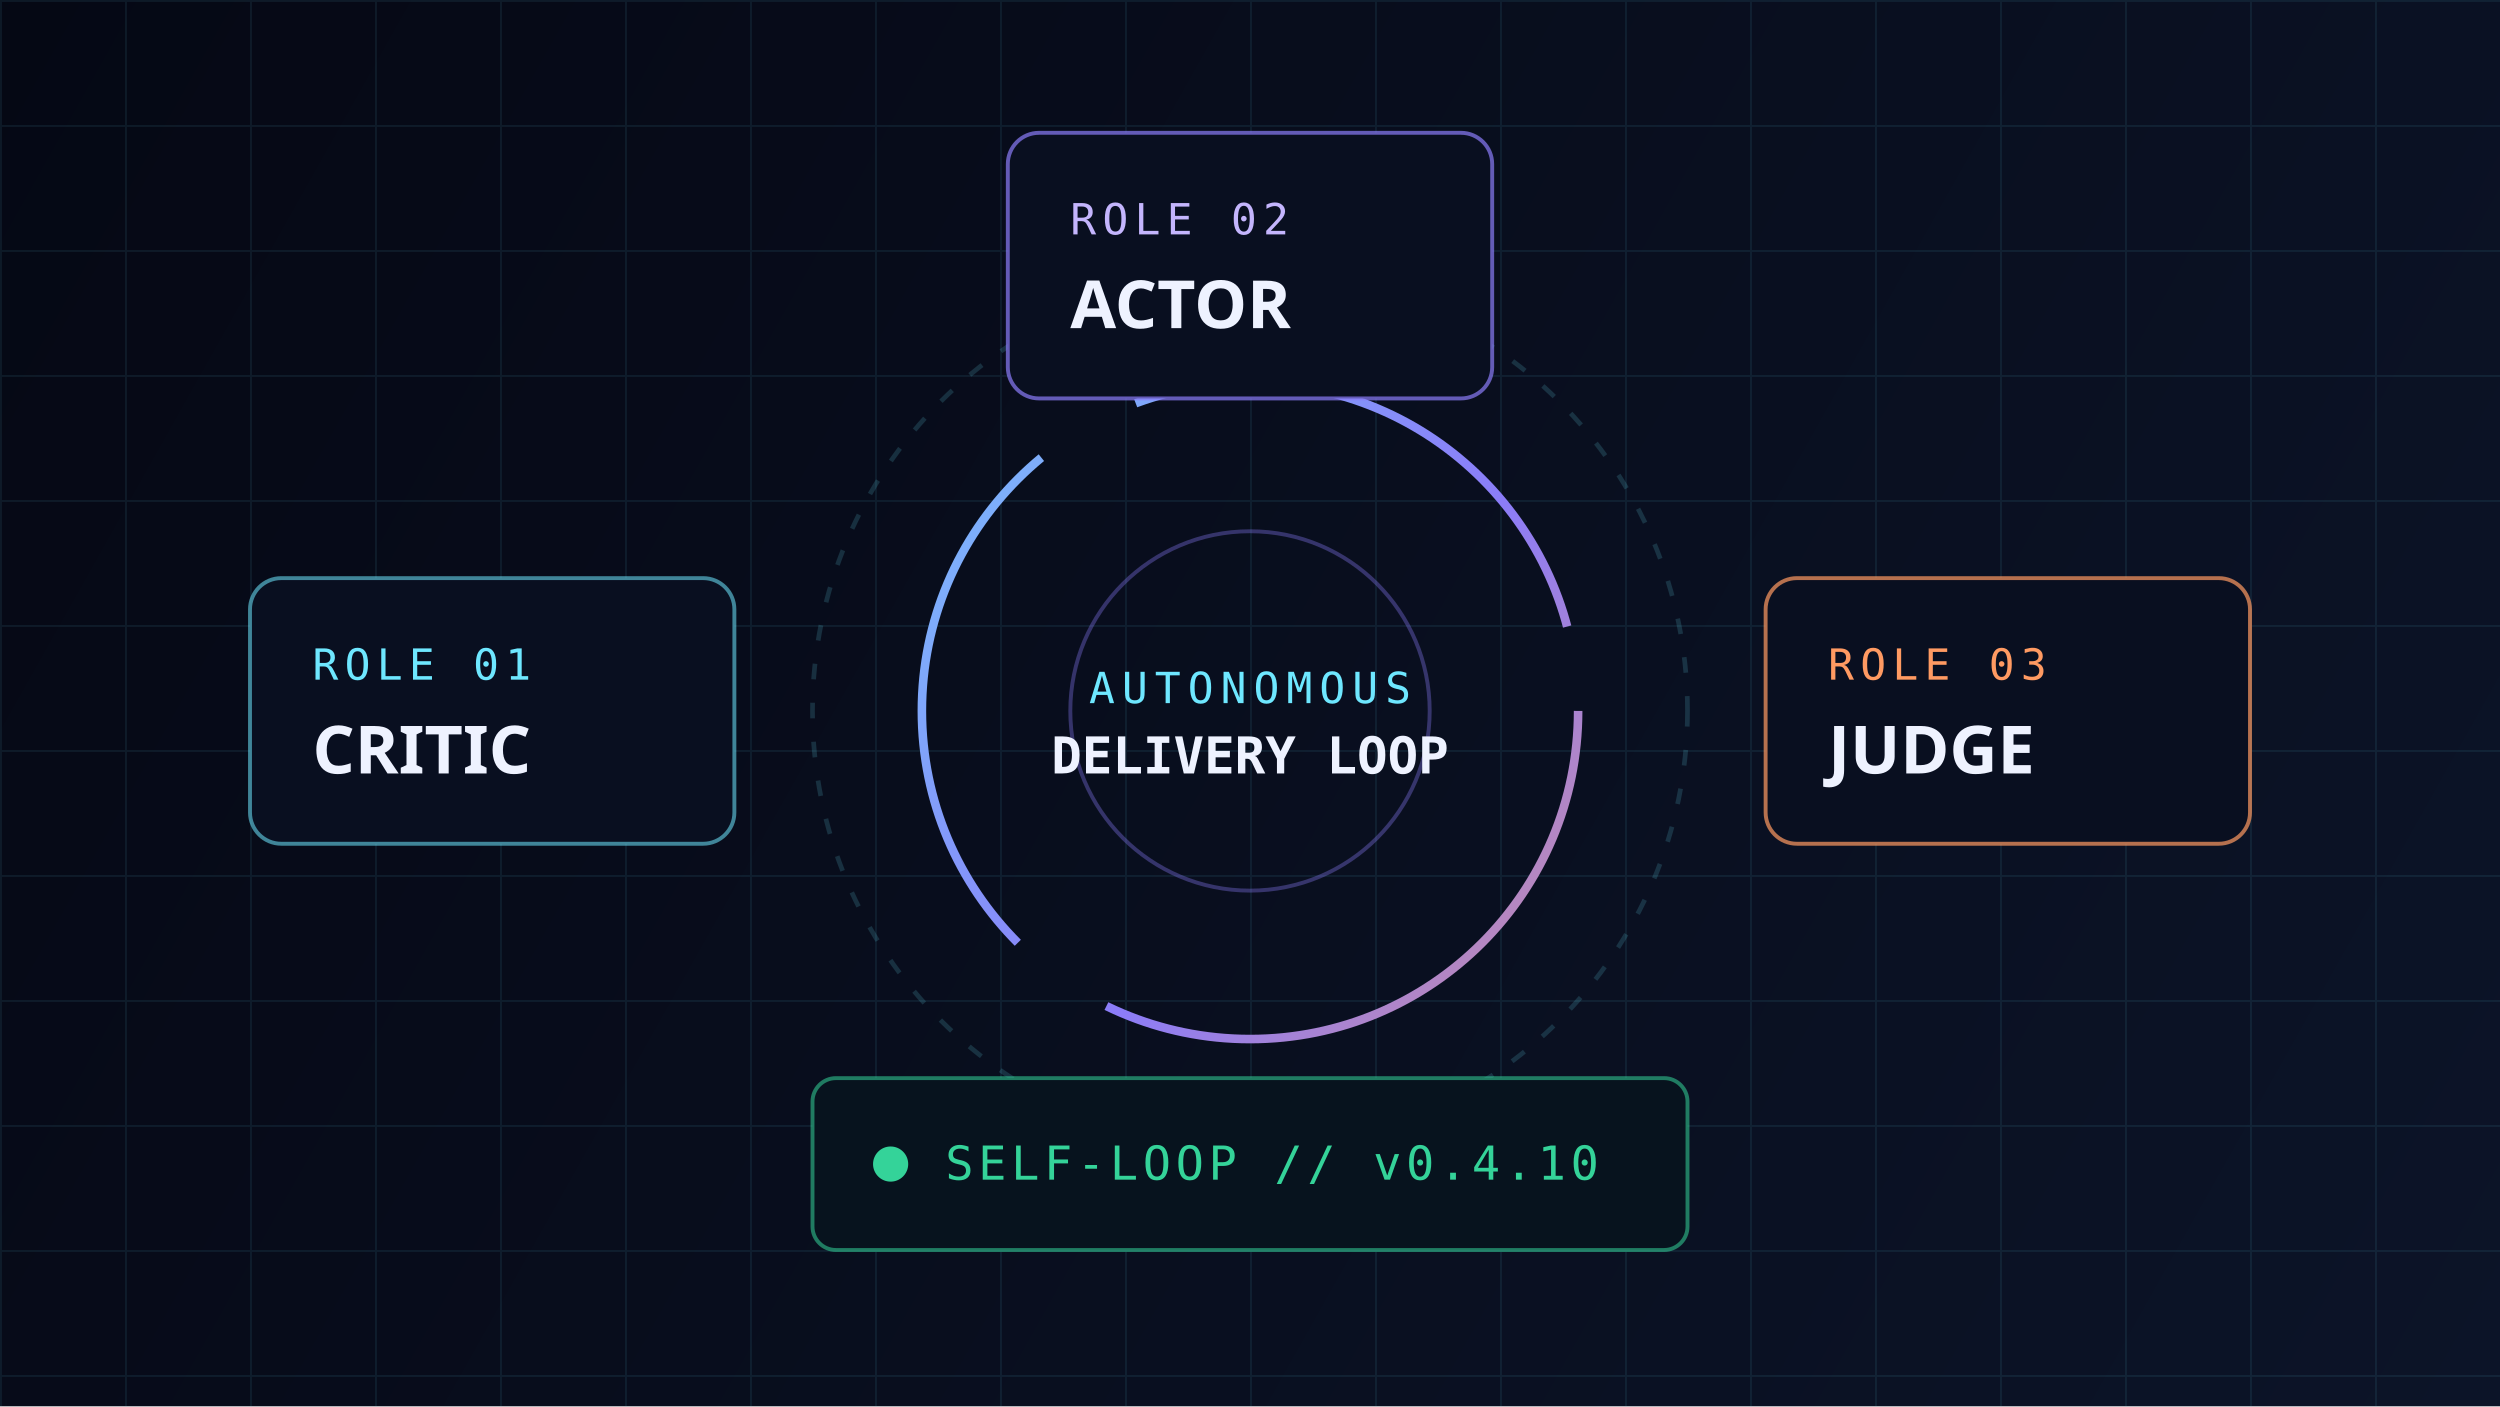
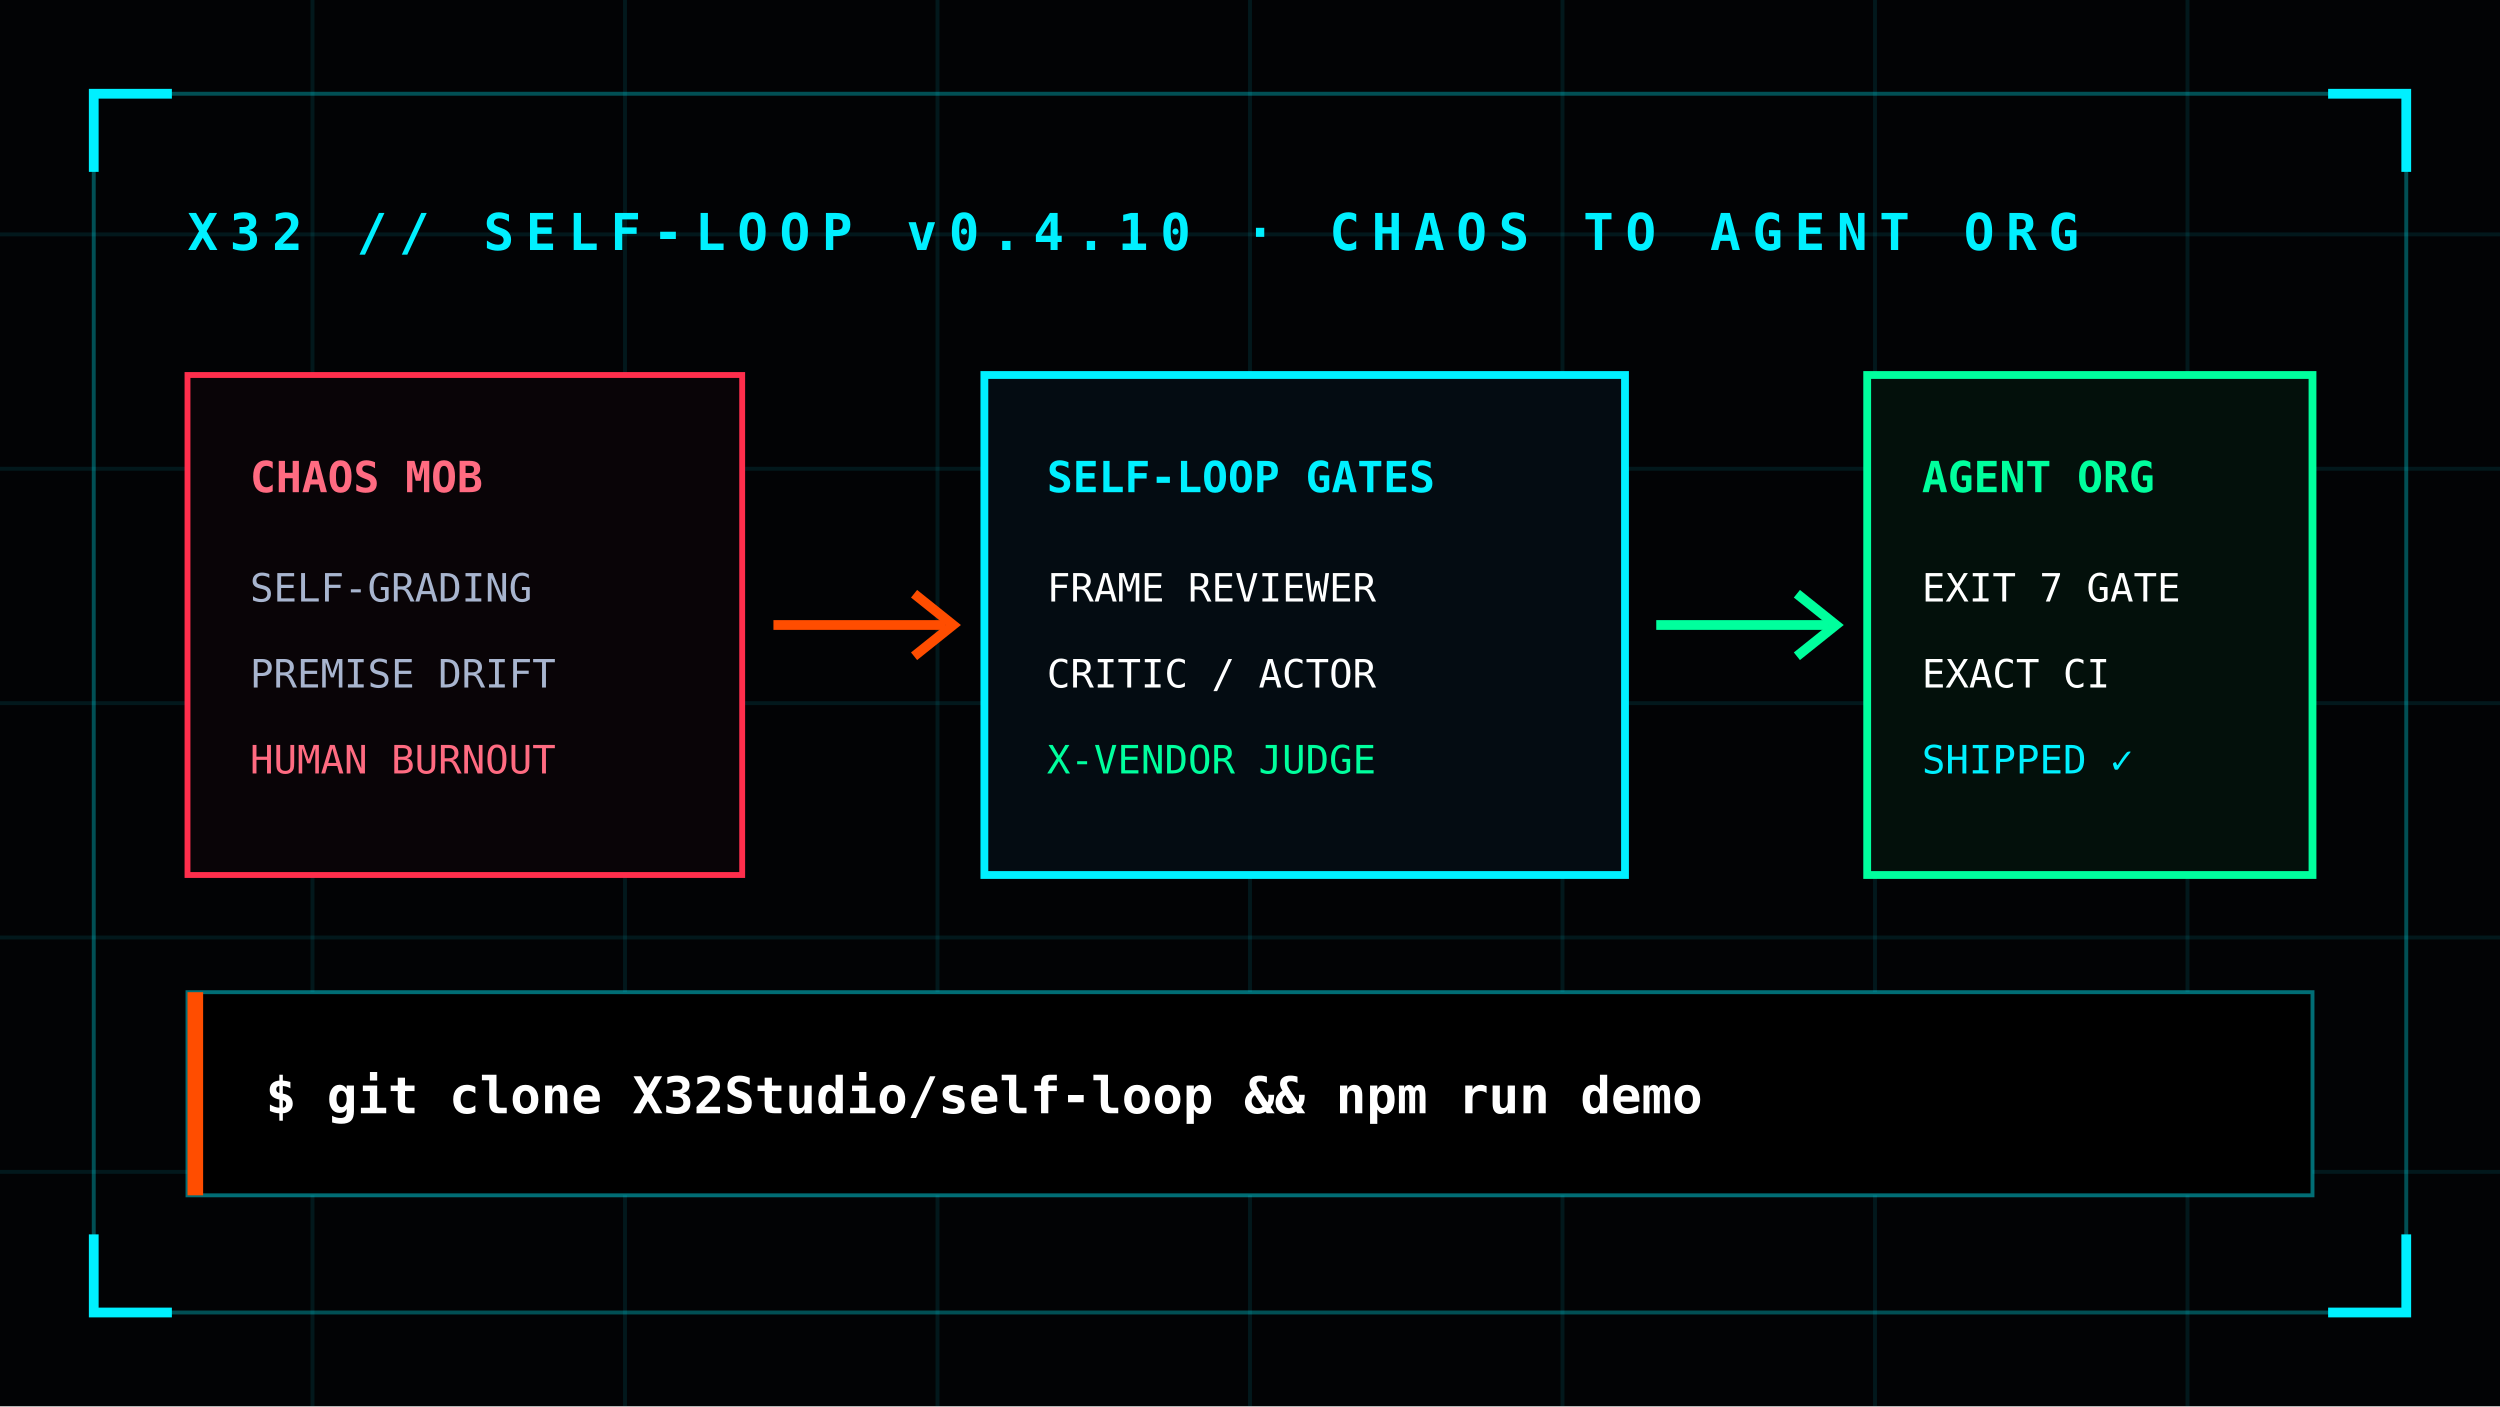
<svg xmlns="http://www.w3.org/2000/svg" viewBox="0 0 640 360" fill="none">
-   <defs>
-     <linearGradient id="bg" x1="0" y1="0" x2="640" y2="360" gradientUnits="userSpaceOnUse">
-       <stop offset="0%" stop-color="#050814" />
-       <stop offset="100%" stop-color="#0c1428" />
-     </linearGradient>
-     <linearGradient id="arc" x1="160" y1="60" x2="480" y2="300" gradientUnits="userSpaceOnUse">
-       <stop offset="0%" stop-color="#6ee7ff" />
-       <stop offset="55%" stop-color="#8b7cf8" />
-       <stop offset="100%" stop-color="#ff9a62" />
-     </linearGradient>
-     <pattern id="grid" width="32" height="32" patternUnits="userSpaceOnUse">
-       <path d="M 32 0 L 0 0 0 32" fill="none" stroke="#6ee7ff" stroke-opacity="0.08" stroke-width="1" />
-     </pattern>
-   </defs>
-   <rect width="640" height="360" fill="url(#bg)" />
-   <rect width="640" height="360" fill="url(#grid)" />
-   <circle cx="320" cy="182" r="112" stroke="#6ee7ff" stroke-opacity="0.16" stroke-dasharray="4 6" stroke-width="1.2" />
-   <circle cx="320" cy="182" r="84" stroke="url(#arc)" stroke-width="2.2" stroke-dasharray="170 28 140 28 140 28" />
-   <circle cx="320" cy="182" r="46" stroke="#8b7cf8" stroke-opacity="0.35" stroke-width="1" />
-   <rect x="64" y="148" width="124" height="68" rx="8" fill="#090f20" stroke="#6ee7ff" stroke-opacity="0.55" />
-   <text x="80" y="174" fill="#6ee7ff" font-family="monospace" font-size="11" letter-spacing="1.6">ROLE 01</text>
-   <text x="80" y="198" fill="#eef2ff" font-family="sans-serif" font-size="17" font-weight="600">CRITIC</text>
-   <rect x="258" y="34" width="124" height="68" rx="8" fill="#090f20" stroke="#8b7cf8" stroke-opacity="0.7" />
-   <text x="274" y="60" fill="#c4b5fd" font-family="monospace" font-size="11" letter-spacing="1.6">ROLE 02</text>
-   <text x="274" y="84" fill="#eef2ff" font-family="sans-serif" font-size="17" font-weight="600">ACTOR</text>
-   <rect x="452" y="148" width="124" height="68" rx="8" fill="#090f20" stroke="#ff9a62" stroke-opacity="0.7" />
-   <text x="468" y="174" fill="#ff9a62" font-family="monospace" font-size="11" letter-spacing="1.6">ROLE 03</text>
-   <text x="468" y="198" fill="#eef2ff" font-family="sans-serif" font-size="17" font-weight="600">JUDGE</text>
-   <rect x="208" y="276" width="224" height="44" rx="6" fill="#07131e" stroke="#34d399" stroke-opacity="0.55" />
-   <circle cx="228" cy="298" r="4.5" fill="#34d399" />
-   <text x="242" y="302" fill="#34d399" font-family="monospace" font-size="12" letter-spacing="1.2">SELF-LOOP // v0.4.10</text>
-   <text x="320" y="180" text-anchor="middle" fill="#6ee7ff" font-family="monospace" font-size="11" letter-spacing="1.8">AUTONOMOUS</text>
-   <text x="320" y="198" text-anchor="middle" fill="#eef2ff" font-family="monospace" font-size="13" font-weight="600">DELIVERY LOOP</text>
+   <rect width="640" height="360" fill="#020305" />
+   <g stroke="#00f0ff" stroke-opacity="0.09" stroke-width="1">
+     <path d="M0 60H640M0 120H640M0 180H640M0 240H640M0 300H640" />
+     <path d="M80 0V360M160 0V360M240 0V360M320 0V360M400 0V360M480 0V360M560 0V360" />
+   </g>
+   <rect x="24" y="24" width="592" height="312" stroke="#00f0ff" stroke-opacity="0.32" stroke-width="1" />
+   <path d="M24 44V24H44M596 24H616V44M24 316V336H44M596 336H616V316" stroke="#00f0ff" stroke-width="2.5" />
+   <text x="48" y="64" fill="#00f0ff" font-family="monospace" font-size="13" font-weight="700" letter-spacing="3">X32 // SELF-LOOP v0.4.10 · CHAOS TO AGENT ORG</text>
+   <rect x="48" y="96" width="142" height="128" fill="#090407" stroke="#ff2e4c" stroke-width="1.5" />
+   <text x="64" y="126" fill="#ff6b81" font-family="monospace" font-size="11" font-weight="700">CHAOS MOB</text>
+   <text x="64" y="154" fill="#a8b5cf" font-family="monospace" font-size="10">SELF-GRADING</text>
+   <text x="64" y="176" fill="#a8b5cf" font-family="monospace" font-size="10">PREMISE DRIFT</text>
+   <text x="64" y="198" fill="#ff6b81" font-family="monospace" font-size="10">HUMAN BURNOUT</text>
+   <path d="M198 160H242" stroke="#ff4d00" stroke-width="2.5" />
+   <path d="M234 152L244 160L234 168" stroke="#ff4d00" stroke-width="2.5" />
+   <rect x="252" y="96" width="164" height="128" fill="#040c12" stroke="#00f0ff" stroke-width="2" />
+   <text x="268" y="126" fill="#00f0ff" font-family="monospace" font-size="11" font-weight="700">SELF-LOOP GATES</text>
+   <text x="268" y="154" fill="#ffffff" font-family="monospace" font-size="10">FRAME REVIEWER</text>
+   <text x="268" y="176" fill="#ffffff" font-family="monospace" font-size="10">CRITIC / ACTOR</text>
+   <text x="268" y="198" fill="#00ff9d" font-family="monospace" font-size="10">X-VENDOR JUDGE</text>
+   <path d="M424 160H468" stroke="#00ff9d" stroke-width="2.5" />
+   <path d="M460 152L470 160L460 168" stroke="#00ff9d" stroke-width="2.5" />
+   <rect x="478" y="96" width="114" height="128" fill="#03100b" stroke="#00ff9d" stroke-width="2" />
+   <text x="492" y="126" fill="#00ff9d" font-family="monospace" font-size="11" font-weight="700">AGENT ORG</text>
+   <text x="492" y="154" fill="#ffffff" font-family="monospace" font-size="10">EXIT 7 GATE</text>
+   <text x="492" y="176" fill="#ffffff" font-family="monospace" font-size="10">EXACT CI</text>
+   <text x="492" y="198" fill="#00f0ff" font-family="monospace" font-size="10">SHIPPED ✓</text>
+   <rect x="48" y="254" width="544" height="52" fill="#000000" stroke="#00f0ff" stroke-opacity="0.45" stroke-width="1" />
+   <rect x="48" y="254" width="4" height="52" fill="#ff4d00" />
+   <text x="68" y="285" fill="#ffffff" font-family="monospace" font-size="13" font-weight="700">$ git clone X32Studio/self-loop &amp;&amp; npm run demo</text>
</svg>
